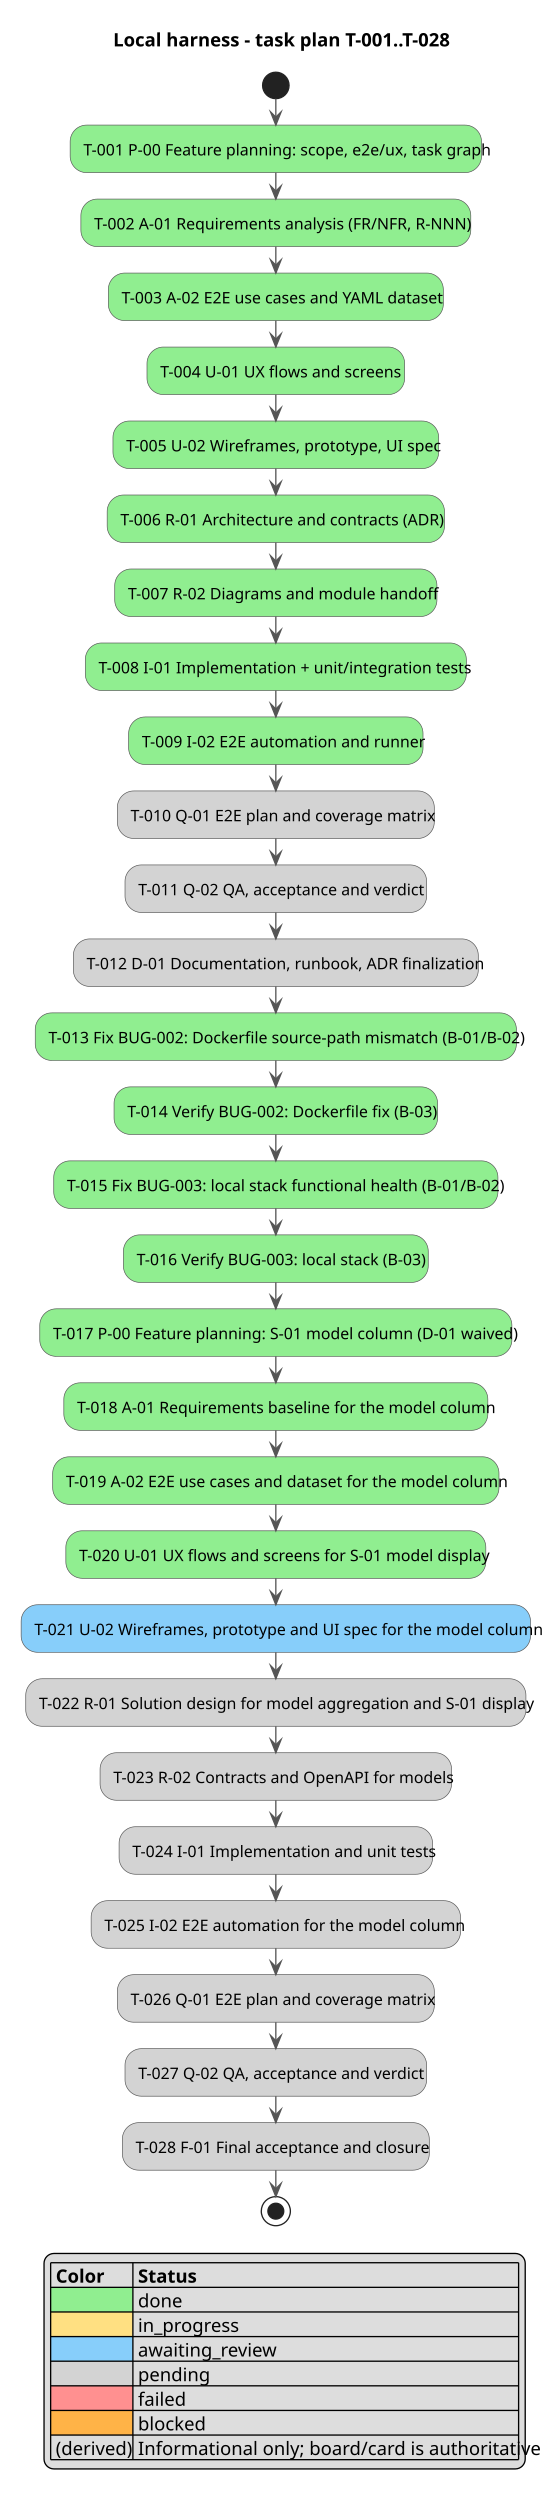
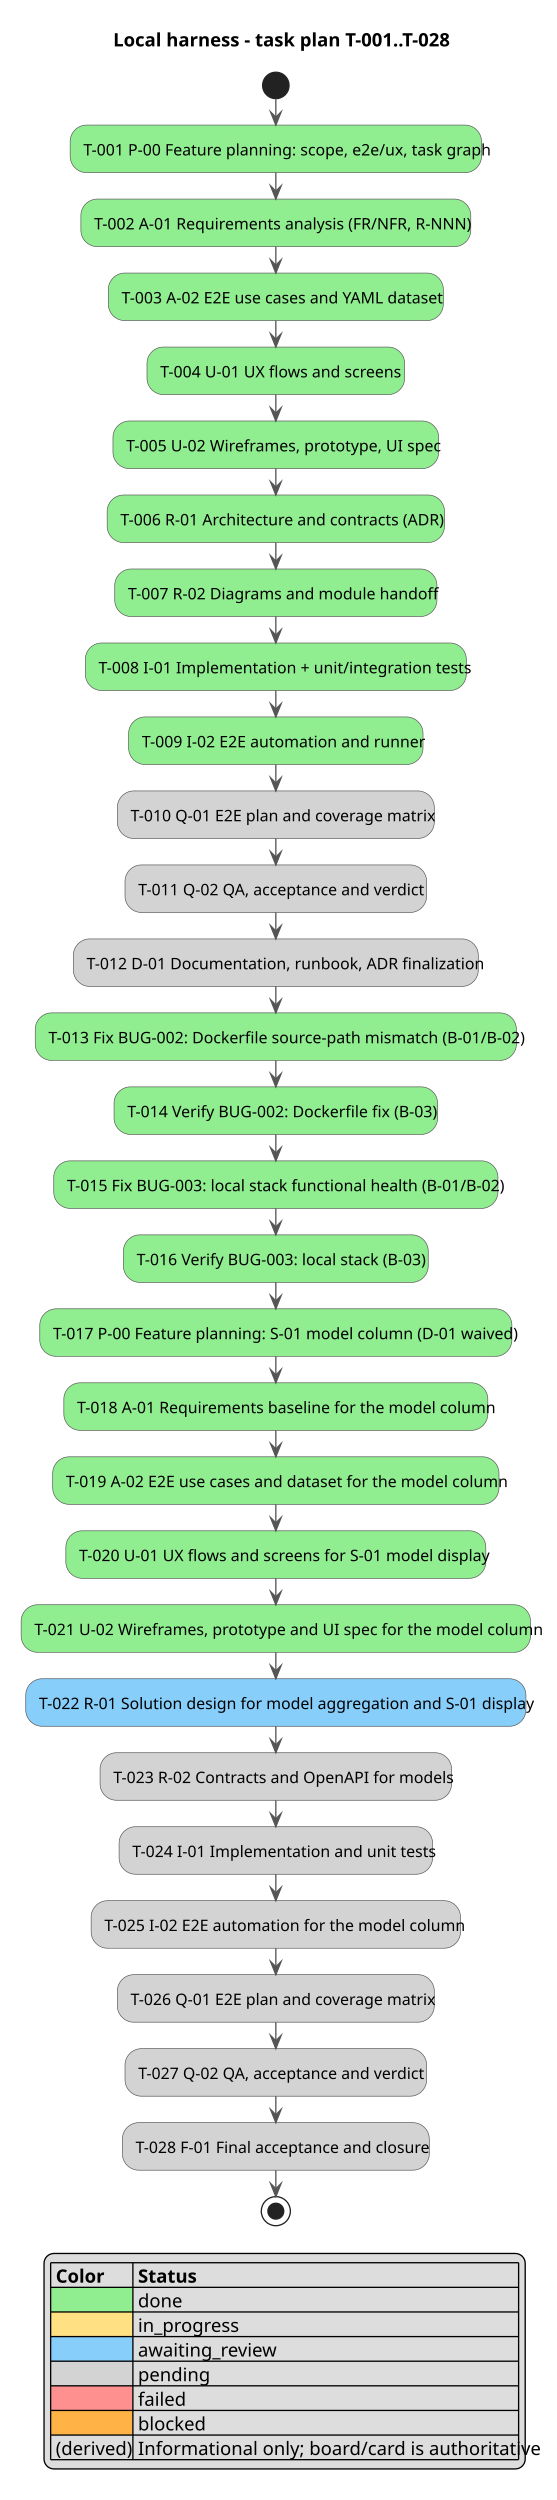
<svg xmlns="http://www.w3.org/2000/svg" version="1.1" data-diagram-type="ACTIVITY" style="width:421px;height:1891px;background:#FFFFFF;" width="421px" height="1891px" viewBox="0 0 421 1891" zoomAndPan="magnify" preserveAspectRatio="none" contentStyleType="text/css">
  <defs />
  <g font-family="sans-serif" lengthAdjust="spacing">
    <g class="title" data-source-line="5">
      <text x="85.599" y="35.107" fill="#000" font-size="14" textLength="248.076" font-weight="700" font-family="Segoe UI">Local harness - task plan T-001..T-028</text>
    </g>
    <ellipse cx="208.637" cy="64.621" rx="10" ry="10" fill="#222" style="stroke:#222;stroke-width:1;" />
    <rect x="53.072" y="94.621" width="311.129" height="35.961" fill="#90EE90" style="stroke:#555;stroke-width:0.5;" rx="12.5" ry="12.5" />
    <text x="63.072" y="117.57" fill="#000" font-size="12" textLength="291.129" font-family="Segoe UI">T-001 P-00 Feature planning: scope, e2e/ux, task graph</text>
    <rect x="61.182" y="150.582" width="294.91" height="35.961" fill="#90EE90" style="stroke:#555;stroke-width:0.5;" rx="12.5" ry="12.5" />
    <text x="71.182" y="173.531" fill="#000" font-size="12" textLength="274.91" font-family="Segoe UI">T-002 A-01 Requirements analysis (FR/NFR, R-NNN)</text>
    <rect x="81.941" y="206.543" width="253.391" height="35.961" fill="#90EE90" style="stroke:#555;stroke-width:0.5;" rx="12.5" ry="12.5" />
    <text x="91.941" y="229.492" fill="#000" font-size="12" textLength="233.391" font-family="Segoe UI">T-003 A-02 E2E use cases and YAML dataset</text>
    <rect x="111.191" y="262.504" width="194.891" height="35.961" fill="#90EE90" style="stroke:#555;stroke-width:0.5;" rx="12.5" ry="12.5" />
    <text x="121.191" y="285.453" fill="#000" font-size="12" textLength="174.891" font-family="Segoe UI">T-004 U-01 UX flows and screens</text>
    <rect x="85.451" y="318.465" width="246.371" height="35.961" fill="#90EE90" style="stroke:#555;stroke-width:0.5;" rx="12.5" ry="12.5" />
    <text x="95.451" y="341.414" fill="#000" font-size="12" textLength="226.371" font-family="Segoe UI">T-005 U-02 Wireframes, prototype, UI spec</text>
    <rect x="81.071" y="374.426" width="255.131" height="35.961" fill="#90EE90" style="stroke:#555;stroke-width:0.5;" rx="12.5" ry="12.5" />
    <text x="91.071" y="397.375" fill="#000" font-size="12" textLength="235.131" font-family="Segoe UI">T-006 R-01 Architecture and contracts (ADR)</text>
    <rect x="86.784" y="430.387" width="243.705" height="35.961" fill="#90EE90" style="stroke:#555;stroke-width:0.5;" rx="12.5" ry="12.5" />
    <text x="96.784" y="453.336" fill="#000" font-size="12" textLength="223.705" font-family="Segoe UI">T-007 R-02 Diagrams and module handoff</text>
    <rect x="64.536" y="486.348" width="288.201" height="35.961" fill="#90EE90" style="stroke:#555;stroke-width:0.5;" rx="12.5" ry="12.5" />
    <text x="74.536" y="509.297" fill="#000" font-size="12" textLength="268.201" font-family="Segoe UI">T-008 I-01 Implementation + unit/integration tests</text>
    <rect x="97.311" y="542.309" width="222.652" height="35.961" fill="#90EE90" style="stroke:#555;stroke-width:0.5;" rx="12.5" ry="12.5" />
    <text x="107.311" y="565.258" fill="#000" font-size="12" textLength="202.652" font-family="Segoe UI">T-009 I-02 E2E automation and runner</text>
    <rect x="88.768" y="598.27" width="239.738" height="35.961" fill="#D3D3D3" style="stroke:#555;stroke-width:0.5;" rx="12.5" ry="12.5" />
    <text x="98.768" y="621.219" fill="#000" font-size="12" textLength="219.738" font-family="Segoe UI">T-010 Q-01 E2E plan and coverage matrix</text>
    <rect x="94.565" y="654.23" width="228.143" height="35.961" fill="#D3D3D3" style="stroke:#555;stroke-width:0.5;" rx="12.5" ry="12.5" />
    <text x="104.565" y="677.18" fill="#000" font-size="12" textLength="208.143" font-family="Segoe UI">T-011 Q-02 QA, acceptance and verdict</text>
    <rect x="55.489" y="710.191" width="306.295" height="35.961" fill="#D3D3D3" style="stroke:#555;stroke-width:0.5;" rx="12.5" ry="12.5" />
    <text x="65.489" y="733.141" fill="#000" font-size="12" textLength="286.295" font-family="Segoe UI">T-012 D-01 Documentation, runbook, ADR finalization</text>
    <rect x="26.667" y="766.152" width="363.939" height="35.961" fill="#90EE90" style="stroke:#555;stroke-width:0.5;" rx="12.5" ry="12.5" />
    <text x="36.667" y="789.102" fill="#000" font-size="12" textLength="343.939" font-family="Segoe UI">T-013 Fix BUG-002: Dockerfile source-path mismatch (B-01/B-02)</text>
    <rect x="86.271" y="822.113" width="244.73" height="35.961" fill="#90EE90" style="stroke:#555;stroke-width:0.5;" rx="12.5" ry="12.5" />
    <text x="96.271" y="845.063" fill="#000" font-size="12" textLength="224.73" font-family="Segoe UI">T-014 Verify BUG-002: Dockerfile fix (B-03)</text>
    <rect x="40.65" y="878.074" width="335.973" height="35.961" fill="#90EE90" style="stroke:#555;stroke-width:0.5;" rx="12.5" ry="12.5" />
    <text x="50.65" y="901.023" fill="#000" font-size="12" textLength="315.973" font-family="Segoe UI">T-015 Fix BUG-003: local stack functional health (B-01/B-02)</text>
    <rect x="93.347" y="934.035" width="230.58" height="35.961" fill="#90EE90" style="stroke:#555;stroke-width:0.5;" rx="12.5" ry="12.5" />
    <text x="103.347" y="956.984" fill="#000" font-size="12" textLength="210.58" font-family="Segoe UI">T-016 Verify BUG-003: local stack (B-03)</text>
    <rect x="30.089" y="989.996" width="357.096" height="35.961" fill="#90EE90" style="stroke:#555;stroke-width:0.5;" rx="12.5" ry="12.5" />
    <text x="40.089" y="1012.945" fill="#000" font-size="12" textLength="337.096" font-family="Segoe UI">T-017 P-00 Feature planning: S-01 model column (D-01 waived)</text>
    <rect x="48.279" y="1045.957" width="320.715" height="35.961" fill="#90EE90" style="stroke:#555;stroke-width:0.5;" rx="12.5" ry="12.5" />
    <text x="58.279" y="1068.906" fill="#000" font-size="12" textLength="300.715" font-family="Segoe UI">T-018 A-01 Requirements baseline for the model column</text>
    <rect x="39.856" y="1101.918" width="337.561" height="35.961" fill="#90EE90" style="stroke:#555;stroke-width:0.5;" rx="12.5" ry="12.5" />
    <text x="49.856" y="1124.867" fill="#000" font-size="12" textLength="317.561" font-family="Segoe UI">T-019 A-02 E2E use cases and dataset for the model column</text>
    <rect x="49.806" y="1157.879" width="317.662" height="35.961" fill="#90EE90" style="stroke:#555;stroke-width:0.5;" rx="12.5" ry="12.5" />
    <text x="59.806" y="1180.828" fill="#000" font-size="12" textLength="297.662" font-family="Segoe UI">T-020 U-01 UX flows and screens for S-01 model display</text>
-     <rect x="16" y="1213.84" width="385.273" height="35.961" fill="#87CEFA" style="stroke:#555;stroke-width:0.5;" rx="12.5" ry="12.5" />
+     <rect x="16" y="1213.84" width="385.273" height="35.961" fill="#90EE90" style="stroke:#555;stroke-width:0.5;" rx="12.5" ry="12.5" />
    <text x="26" y="1236.789" fill="#000" font-size="12" textLength="365.273" font-family="Segoe UI">T-021 U-02 Wireframes, prototype and UI spec for the model column</text>
-     <rect x="19.475" y="1269.801" width="378.324" height="35.961" fill="#D3D3D3" style="stroke:#555;stroke-width:0.5;" rx="12.5" ry="12.5" />
+     <rect x="19.475" y="1269.801" width="378.324" height="35.961" fill="#87CEFA" style="stroke:#555;stroke-width:0.5;" rx="12.5" ry="12.5" />
    <text x="29.475" y="1292.75" fill="#000" font-size="12" textLength="358.324" font-family="Segoe UI">T-022 R-01 Solution design for model aggregation and S-01 display</text>
    <rect x="75.698" y="1325.762" width="265.877" height="35.961" fill="#D3D3D3" style="stroke:#555;stroke-width:0.5;" rx="12.5" ry="12.5" />
    <text x="85.698" y="1348.711" fill="#000" font-size="12" textLength="245.877" font-family="Segoe UI">T-023 R-02 Contracts and OpenAPI for models</text>
    <rect x="90.086" y="1381.723" width="237.102" height="35.961" fill="#D3D3D3" style="stroke:#555;stroke-width:0.5;" rx="12.5" ry="12.5" />
    <text x="100.086" y="1404.672" fill="#000" font-size="12" textLength="217.102" font-family="Segoe UI">T-024 I-01 Implementation and unit tests</text>
    <rect x="68.948" y="1437.684" width="279.377" height="35.961" fill="#D3D3D3" style="stroke:#555;stroke-width:0.5;" rx="12.5" ry="12.5" />
    <text x="78.948" y="1460.633" fill="#000" font-size="12" textLength="259.377" font-family="Segoe UI">T-025 I-02 E2E automation for the model column</text>
    <rect x="88.768" y="1493.645" width="239.738" height="35.961" fill="#D3D3D3" style="stroke:#555;stroke-width:0.5;" rx="12.5" ry="12.5" />
    <text x="98.768" y="1516.594" fill="#000" font-size="12" textLength="219.738" font-family="Segoe UI">T-026 Q-01 E2E plan and coverage matrix</text>
    <rect x="94.565" y="1549.605" width="228.143" height="35.961" fill="#D3D3D3" style="stroke:#555;stroke-width:0.5;" rx="12.5" ry="12.5" />
    <text x="104.565" y="1572.555" fill="#000" font-size="12" textLength="208.143" font-family="Segoe UI">T-027 Q-02 QA, acceptance and verdict</text>
    <rect x="92.553" y="1605.566" width="232.168" height="35.961" fill="#D3D3D3" style="stroke:#555;stroke-width:0.5;" rx="12.5" ry="12.5" />
    <text x="102.553" y="1628.516" fill="#000" font-size="12" textLength="212.168" font-family="Segoe UI">T-028 F-01 Final acceptance and closure</text>
    <ellipse cx="208.637" cy="1672.527" rx="11" ry="11" fill="none" style="stroke:#222;stroke-width:1;" />
    <ellipse cx="208.637" cy="1672.527" rx="6" ry="6" fill="#222" style="stroke:#222;stroke-width:1;" />
    <line x1="208.637" y1="74.621" x2="208.637" y2="94.621" style="stroke:#555;stroke-width:1;" />
    <polygon points="204.637,84.621,208.637,94.621,212.637,84.621,208.637,88.621" fill="#555" style="stroke:#555;stroke-width:1;stroke-linejoin:miter;stroke-miterlimit:10;" />
    <line x1="208.637" y1="130.582" x2="208.637" y2="150.582" style="stroke:#555;stroke-width:1;" />
    <polygon points="204.637,140.582,208.637,150.582,212.637,140.582,208.637,144.582" fill="#555" style="stroke:#555;stroke-width:1;stroke-linejoin:miter;stroke-miterlimit:10;" />
    <line x1="208.637" y1="186.543" x2="208.637" y2="206.543" style="stroke:#555;stroke-width:1;" />
    <polygon points="204.637,196.543,208.637,206.543,212.637,196.543,208.637,200.543" fill="#555" style="stroke:#555;stroke-width:1;stroke-linejoin:miter;stroke-miterlimit:10;" />
    <line x1="208.637" y1="242.504" x2="208.637" y2="262.504" style="stroke:#555;stroke-width:1;" />
    <polygon points="204.637,252.504,208.637,262.504,212.637,252.504,208.637,256.504" fill="#555" style="stroke:#555;stroke-width:1;stroke-linejoin:miter;stroke-miterlimit:10;" />
    <line x1="208.637" y1="298.465" x2="208.637" y2="318.465" style="stroke:#555;stroke-width:1;" />
    <polygon points="204.637,308.465,208.637,318.465,212.637,308.465,208.637,312.465" fill="#555" style="stroke:#555;stroke-width:1;stroke-linejoin:miter;stroke-miterlimit:10;" />
    <line x1="208.637" y1="354.426" x2="208.637" y2="374.426" style="stroke:#555;stroke-width:1;" />
    <polygon points="204.637,364.426,208.637,374.426,212.637,364.426,208.637,368.426" fill="#555" style="stroke:#555;stroke-width:1;stroke-linejoin:miter;stroke-miterlimit:10;" />
    <line x1="208.637" y1="410.387" x2="208.637" y2="430.387" style="stroke:#555;stroke-width:1;" />
    <polygon points="204.637,420.387,208.637,430.387,212.637,420.387,208.637,424.387" fill="#555" style="stroke:#555;stroke-width:1;stroke-linejoin:miter;stroke-miterlimit:10;" />
    <line x1="208.637" y1="466.348" x2="208.637" y2="486.348" style="stroke:#555;stroke-width:1;" />
    <polygon points="204.637,476.348,208.637,486.348,212.637,476.348,208.637,480.348" fill="#555" style="stroke:#555;stroke-width:1;stroke-linejoin:miter;stroke-miterlimit:10;" />
    <line x1="208.637" y1="522.309" x2="208.637" y2="542.309" style="stroke:#555;stroke-width:1;" />
    <polygon points="204.637,532.309,208.637,542.309,212.637,532.309,208.637,536.309" fill="#555" style="stroke:#555;stroke-width:1;stroke-linejoin:miter;stroke-miterlimit:10;" />
    <line x1="208.637" y1="578.27" x2="208.637" y2="598.27" style="stroke:#555;stroke-width:1;" />
    <polygon points="204.637,588.27,208.637,598.27,212.637,588.27,208.637,592.27" fill="#555" style="stroke:#555;stroke-width:1;stroke-linejoin:miter;stroke-miterlimit:10;" />
    <line x1="208.637" y1="634.23" x2="208.637" y2="654.23" style="stroke:#555;stroke-width:1;" />
    <polygon points="204.637,644.23,208.637,654.23,212.637,644.23,208.637,648.23" fill="#555" style="stroke:#555;stroke-width:1;stroke-linejoin:miter;stroke-miterlimit:10;" />
    <line x1="208.637" y1="690.191" x2="208.637" y2="710.191" style="stroke:#555;stroke-width:1;" />
    <polygon points="204.637,700.191,208.637,710.191,212.637,700.191,208.637,704.191" fill="#555" style="stroke:#555;stroke-width:1;stroke-linejoin:miter;stroke-miterlimit:10;" />
    <line x1="208.637" y1="746.152" x2="208.637" y2="766.152" style="stroke:#555;stroke-width:1;" />
    <polygon points="204.637,756.152,208.637,766.152,212.637,756.152,208.637,760.152" fill="#555" style="stroke:#555;stroke-width:1;stroke-linejoin:miter;stroke-miterlimit:10;" />
    <line x1="208.637" y1="802.113" x2="208.637" y2="822.113" style="stroke:#555;stroke-width:1;" />
    <polygon points="204.637,812.113,208.637,822.113,212.637,812.113,208.637,816.113" fill="#555" style="stroke:#555;stroke-width:1;stroke-linejoin:miter;stroke-miterlimit:10;" />
    <line x1="208.637" y1="858.074" x2="208.637" y2="878.074" style="stroke:#555;stroke-width:1;" />
    <polygon points="204.637,868.074,208.637,878.074,212.637,868.074,208.637,872.074" fill="#555" style="stroke:#555;stroke-width:1;stroke-linejoin:miter;stroke-miterlimit:10;" />
    <line x1="208.637" y1="914.035" x2="208.637" y2="934.035" style="stroke:#555;stroke-width:1;" />
    <polygon points="204.637,924.035,208.637,934.035,212.637,924.035,208.637,928.035" fill="#555" style="stroke:#555;stroke-width:1;stroke-linejoin:miter;stroke-miterlimit:10;" />
    <line x1="208.637" y1="969.996" x2="208.637" y2="989.996" style="stroke:#555;stroke-width:1;" />
    <polygon points="204.637,979.996,208.637,989.996,212.637,979.996,208.637,983.996" fill="#555" style="stroke:#555;stroke-width:1;stroke-linejoin:miter;stroke-miterlimit:10;" />
    <line x1="208.637" y1="1025.957" x2="208.637" y2="1045.957" style="stroke:#555;stroke-width:1;" />
    <polygon points="204.637,1035.957,208.637,1045.957,212.637,1035.957,208.637,1039.957" fill="#555" style="stroke:#555;stroke-width:1;stroke-linejoin:miter;stroke-miterlimit:10;" />
    <line x1="208.637" y1="1081.918" x2="208.637" y2="1101.918" style="stroke:#555;stroke-width:1;" />
    <polygon points="204.637,1091.918,208.637,1101.918,212.637,1091.918,208.637,1095.918" fill="#555" style="stroke:#555;stroke-width:1;stroke-linejoin:miter;stroke-miterlimit:10;" />
    <line x1="208.637" y1="1137.879" x2="208.637" y2="1157.879" style="stroke:#555;stroke-width:1;" />
    <polygon points="204.637,1147.879,208.637,1157.879,212.637,1147.879,208.637,1151.879" fill="#555" style="stroke:#555;stroke-width:1;stroke-linejoin:miter;stroke-miterlimit:10;" />
    <line x1="208.637" y1="1193.84" x2="208.637" y2="1213.84" style="stroke:#555;stroke-width:1;" />
    <polygon points="204.637,1203.84,208.637,1213.84,212.637,1203.84,208.637,1207.84" fill="#555" style="stroke:#555;stroke-width:1;stroke-linejoin:miter;stroke-miterlimit:10;" />
    <line x1="208.637" y1="1249.801" x2="208.637" y2="1269.801" style="stroke:#555;stroke-width:1;" />
    <polygon points="204.637,1259.801,208.637,1269.801,212.637,1259.801,208.637,1263.801" fill="#555" style="stroke:#555;stroke-width:1;stroke-linejoin:miter;stroke-miterlimit:10;" />
    <line x1="208.637" y1="1305.762" x2="208.637" y2="1325.762" style="stroke:#555;stroke-width:1;" />
    <polygon points="204.637,1315.762,208.637,1325.762,212.637,1315.762,208.637,1319.762" fill="#555" style="stroke:#555;stroke-width:1;stroke-linejoin:miter;stroke-miterlimit:10;" />
    <line x1="208.637" y1="1361.723" x2="208.637" y2="1381.723" style="stroke:#555;stroke-width:1;" />
    <polygon points="204.637,1371.723,208.637,1381.723,212.637,1371.723,208.637,1375.723" fill="#555" style="stroke:#555;stroke-width:1;stroke-linejoin:miter;stroke-miterlimit:10;" />
    <line x1="208.637" y1="1417.684" x2="208.637" y2="1437.684" style="stroke:#555;stroke-width:1;" />
    <polygon points="204.637,1427.684,208.637,1437.684,212.637,1427.684,208.637,1431.684" fill="#555" style="stroke:#555;stroke-width:1;stroke-linejoin:miter;stroke-miterlimit:10;" />
    <line x1="208.637" y1="1473.645" x2="208.637" y2="1493.645" style="stroke:#555;stroke-width:1;" />
    <polygon points="204.637,1483.645,208.637,1493.645,212.637,1483.645,208.637,1487.645" fill="#555" style="stroke:#555;stroke-width:1;stroke-linejoin:miter;stroke-miterlimit:10;" />
    <line x1="208.637" y1="1529.605" x2="208.637" y2="1549.605" style="stroke:#555;stroke-width:1;" />
    <polygon points="204.637,1539.605,208.637,1549.605,212.637,1539.605,208.637,1543.605" fill="#555" style="stroke:#555;stroke-width:1;stroke-linejoin:miter;stroke-miterlimit:10;" />
    <line x1="208.637" y1="1585.566" x2="208.637" y2="1605.566" style="stroke:#555;stroke-width:1;" />
    <polygon points="204.637,1595.566,208.637,1605.566,212.637,1595.566,208.637,1599.566" fill="#555" style="stroke:#555;stroke-width:1;stroke-linejoin:miter;stroke-miterlimit:10;" />
    <line x1="208.637" y1="1641.527" x2="208.637" y2="1661.527" style="stroke:#555;stroke-width:1;" />
    <polygon points="204.637,1651.527,208.637,1661.527,212.637,1651.527,208.637,1655.527" fill="#555" style="stroke:#555;stroke-width:1;stroke-linejoin:miter;stroke-miterlimit:10;" />
    <g class="legend" data-source-line="38">
      <rect x="33.309" y="1704.527" width="363.965" height="162.969" fill="#DDD" style="stroke:#000;stroke-width:1;" rx="7.5" ry="7.5" />
      <text x="42.171" y="1726.635" fill="#000" font-size="14" textLength="35.403" font-weight="700" font-family="Segoe UI">Color</text>
      <text x="104.385" y="1726.635" fill="#000" font-size="14" textLength="40.906" font-weight="700" font-family="Segoe UI">Status</text>
      <rect x="38.309" y="1730.148" width="62.214" height="18.621" fill="#90EE90" style="stroke:none;" />
      <text x="38.309" y="1745.256" fill="#000" font-size="14" font-family="Segoe UI"> </text>
      <text x="104.357" y="1745.256" fill="#000" font-size="14" textLength="31.691" font-family="Segoe UI">done</text>
      <rect x="38.309" y="1748.77" width="62.214" height="18.621" fill="#FFE082" style="stroke:none;" />
      <text x="38.309" y="1763.877" fill="#000" font-size="14" font-family="Segoe UI"> </text>
      <text x="104.357" y="1763.877" fill="#000" font-size="14" textLength="70.738" font-family="Segoe UI">in_progress</text>
      <rect x="38.309" y="1767.391" width="62.214" height="18.621" fill="#87CEFA" style="stroke:none;" />
      <text x="38.309" y="1782.498" fill="#000" font-size="14" font-family="Segoe UI"> </text>
      <text x="104.357" y="1782.498" fill="#000" font-size="14" textLength="97.59" font-family="Segoe UI">awaiting_review</text>
      <rect x="38.309" y="1786.012" width="62.214" height="18.621" fill="#D3D3D3" style="stroke:none;" />
      <text x="38.309" y="1801.119" fill="#000" font-size="14" font-family="Segoe UI"> </text>
      <text x="104.357" y="1801.119" fill="#000" font-size="14" textLength="51.276" font-family="Segoe UI">pending</text>
      <rect x="38.309" y="1804.633" width="62.214" height="18.621" fill="#FF9090" style="stroke:none;" />
      <text x="38.309" y="1819.74" fill="#000" font-size="14" font-family="Segoe UI"> </text>
      <text x="104.357" y="1819.74" fill="#000" font-size="14" textLength="33.852" font-family="Segoe UI">failed</text>
      <rect x="38.309" y="1823.254" width="62.214" height="18.621" fill="#FFB347" style="stroke:none;" />
      <text x="38.309" y="1838.361" fill="#000" font-size="14" font-family="Segoe UI"> </text>
      <text x="104.357" y="1838.361" fill="#000" font-size="14" textLength="48.815" font-family="Segoe UI">blocked</text>
      <text x="42.144" y="1856.982" fill="#000" font-size="14" textLength="54.544" font-family="Segoe UI">(derived)</text>
      <text x="104.357" y="1856.982" fill="#000" font-size="14" textLength="284.081" font-family="Segoe UI">Informational only; board/card is authoritative</text>
      <line x1="38.309" y1="1711.527" x2="392.273" y2="1711.527" style="stroke:#000;stroke-width:1;" />
      <line x1="38.309" y1="1730.148" x2="392.273" y2="1730.148" style="stroke:#000;stroke-width:1;" />
      <line x1="38.309" y1="1748.77" x2="392.273" y2="1748.77" style="stroke:#000;stroke-width:1;" />
      <line x1="38.309" y1="1767.391" x2="392.273" y2="1767.391" style="stroke:#000;stroke-width:1;" />
      <line x1="38.309" y1="1786.012" x2="392.273" y2="1786.012" style="stroke:#000;stroke-width:1;" />
      <line x1="38.309" y1="1804.633" x2="392.273" y2="1804.633" style="stroke:#000;stroke-width:1;" />
      <line x1="38.309" y1="1823.254" x2="392.273" y2="1823.254" style="stroke:#000;stroke-width:1;" />
      <line x1="38.309" y1="1841.875" x2="392.273" y2="1841.875" style="stroke:#000;stroke-width:1;" />
      <line x1="38.309" y1="1860.496" x2="392.273" y2="1860.496" style="stroke:#000;stroke-width:1;" />
      <line x1="38.309" y1="1711.527" x2="38.309" y2="1860.496" style="stroke:#000;stroke-width:1;" />
      <line x1="100.522" y1="1711.527" x2="100.522" y2="1860.496" style="stroke:#000;stroke-width:1;" />
      <line x1="392.273" y1="1711.527" x2="392.273" y2="1860.496" style="stroke:#000;stroke-width:1;" />
    </g>
  </g>
</svg>
